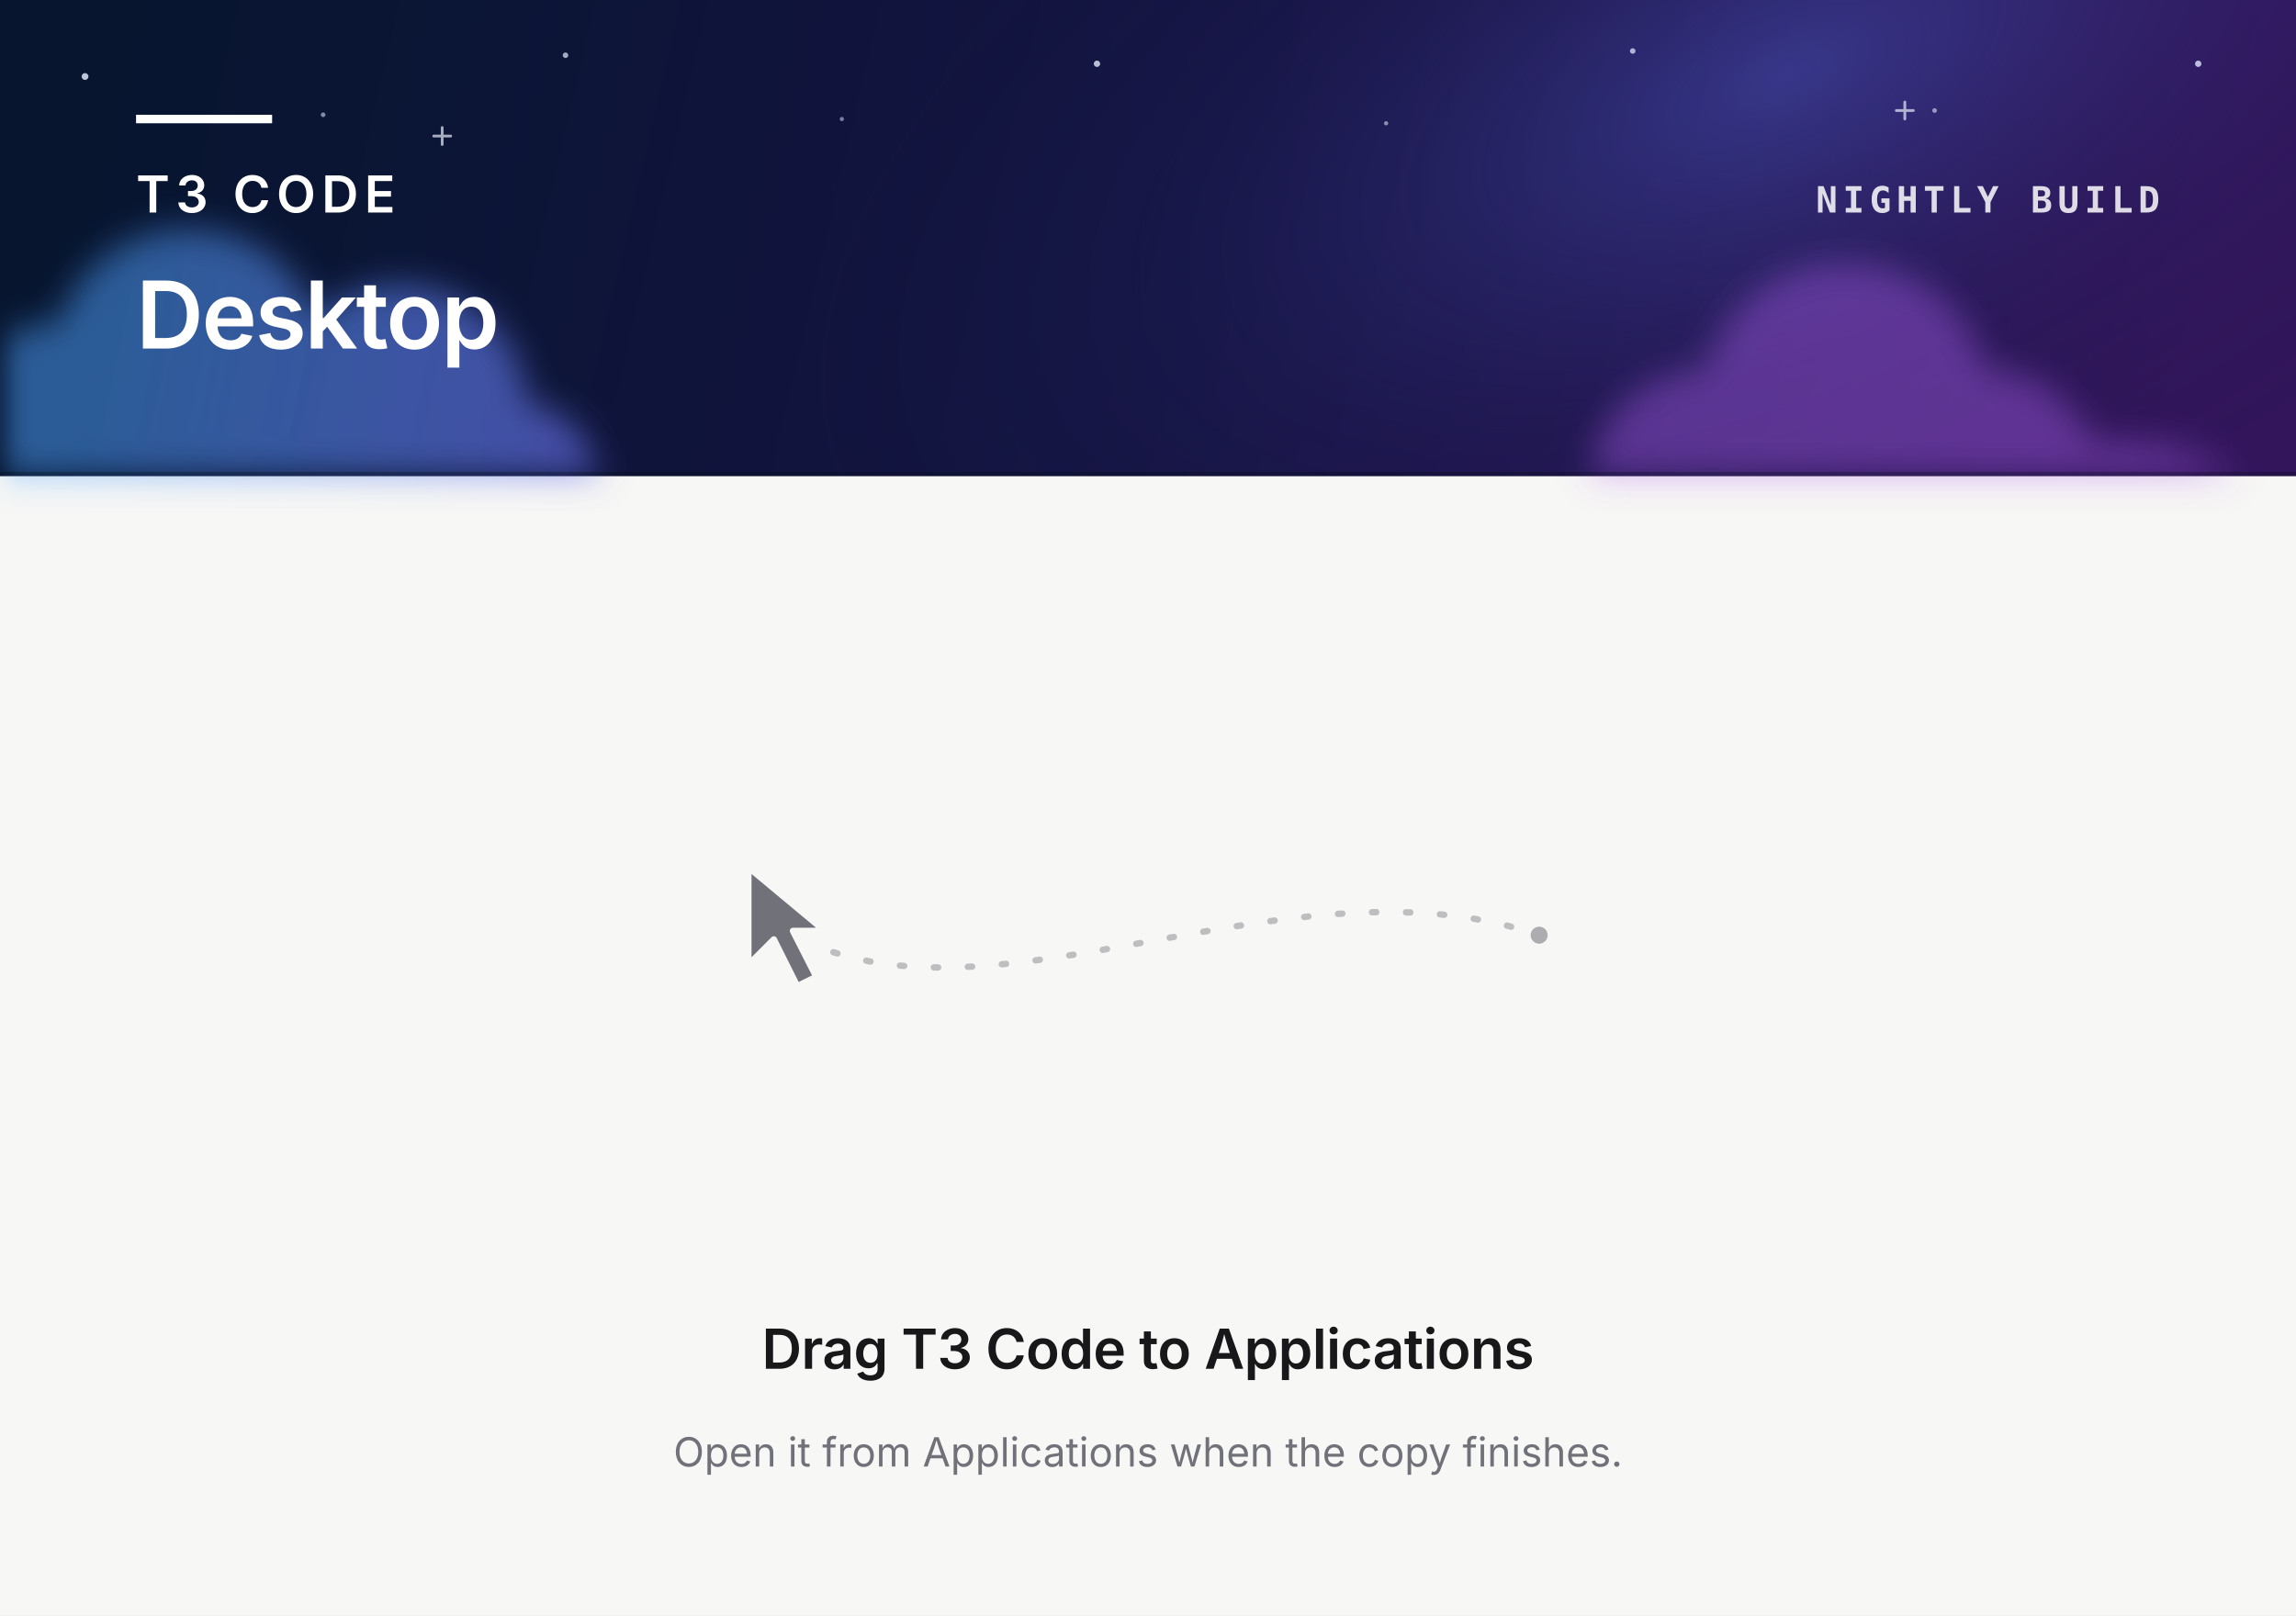
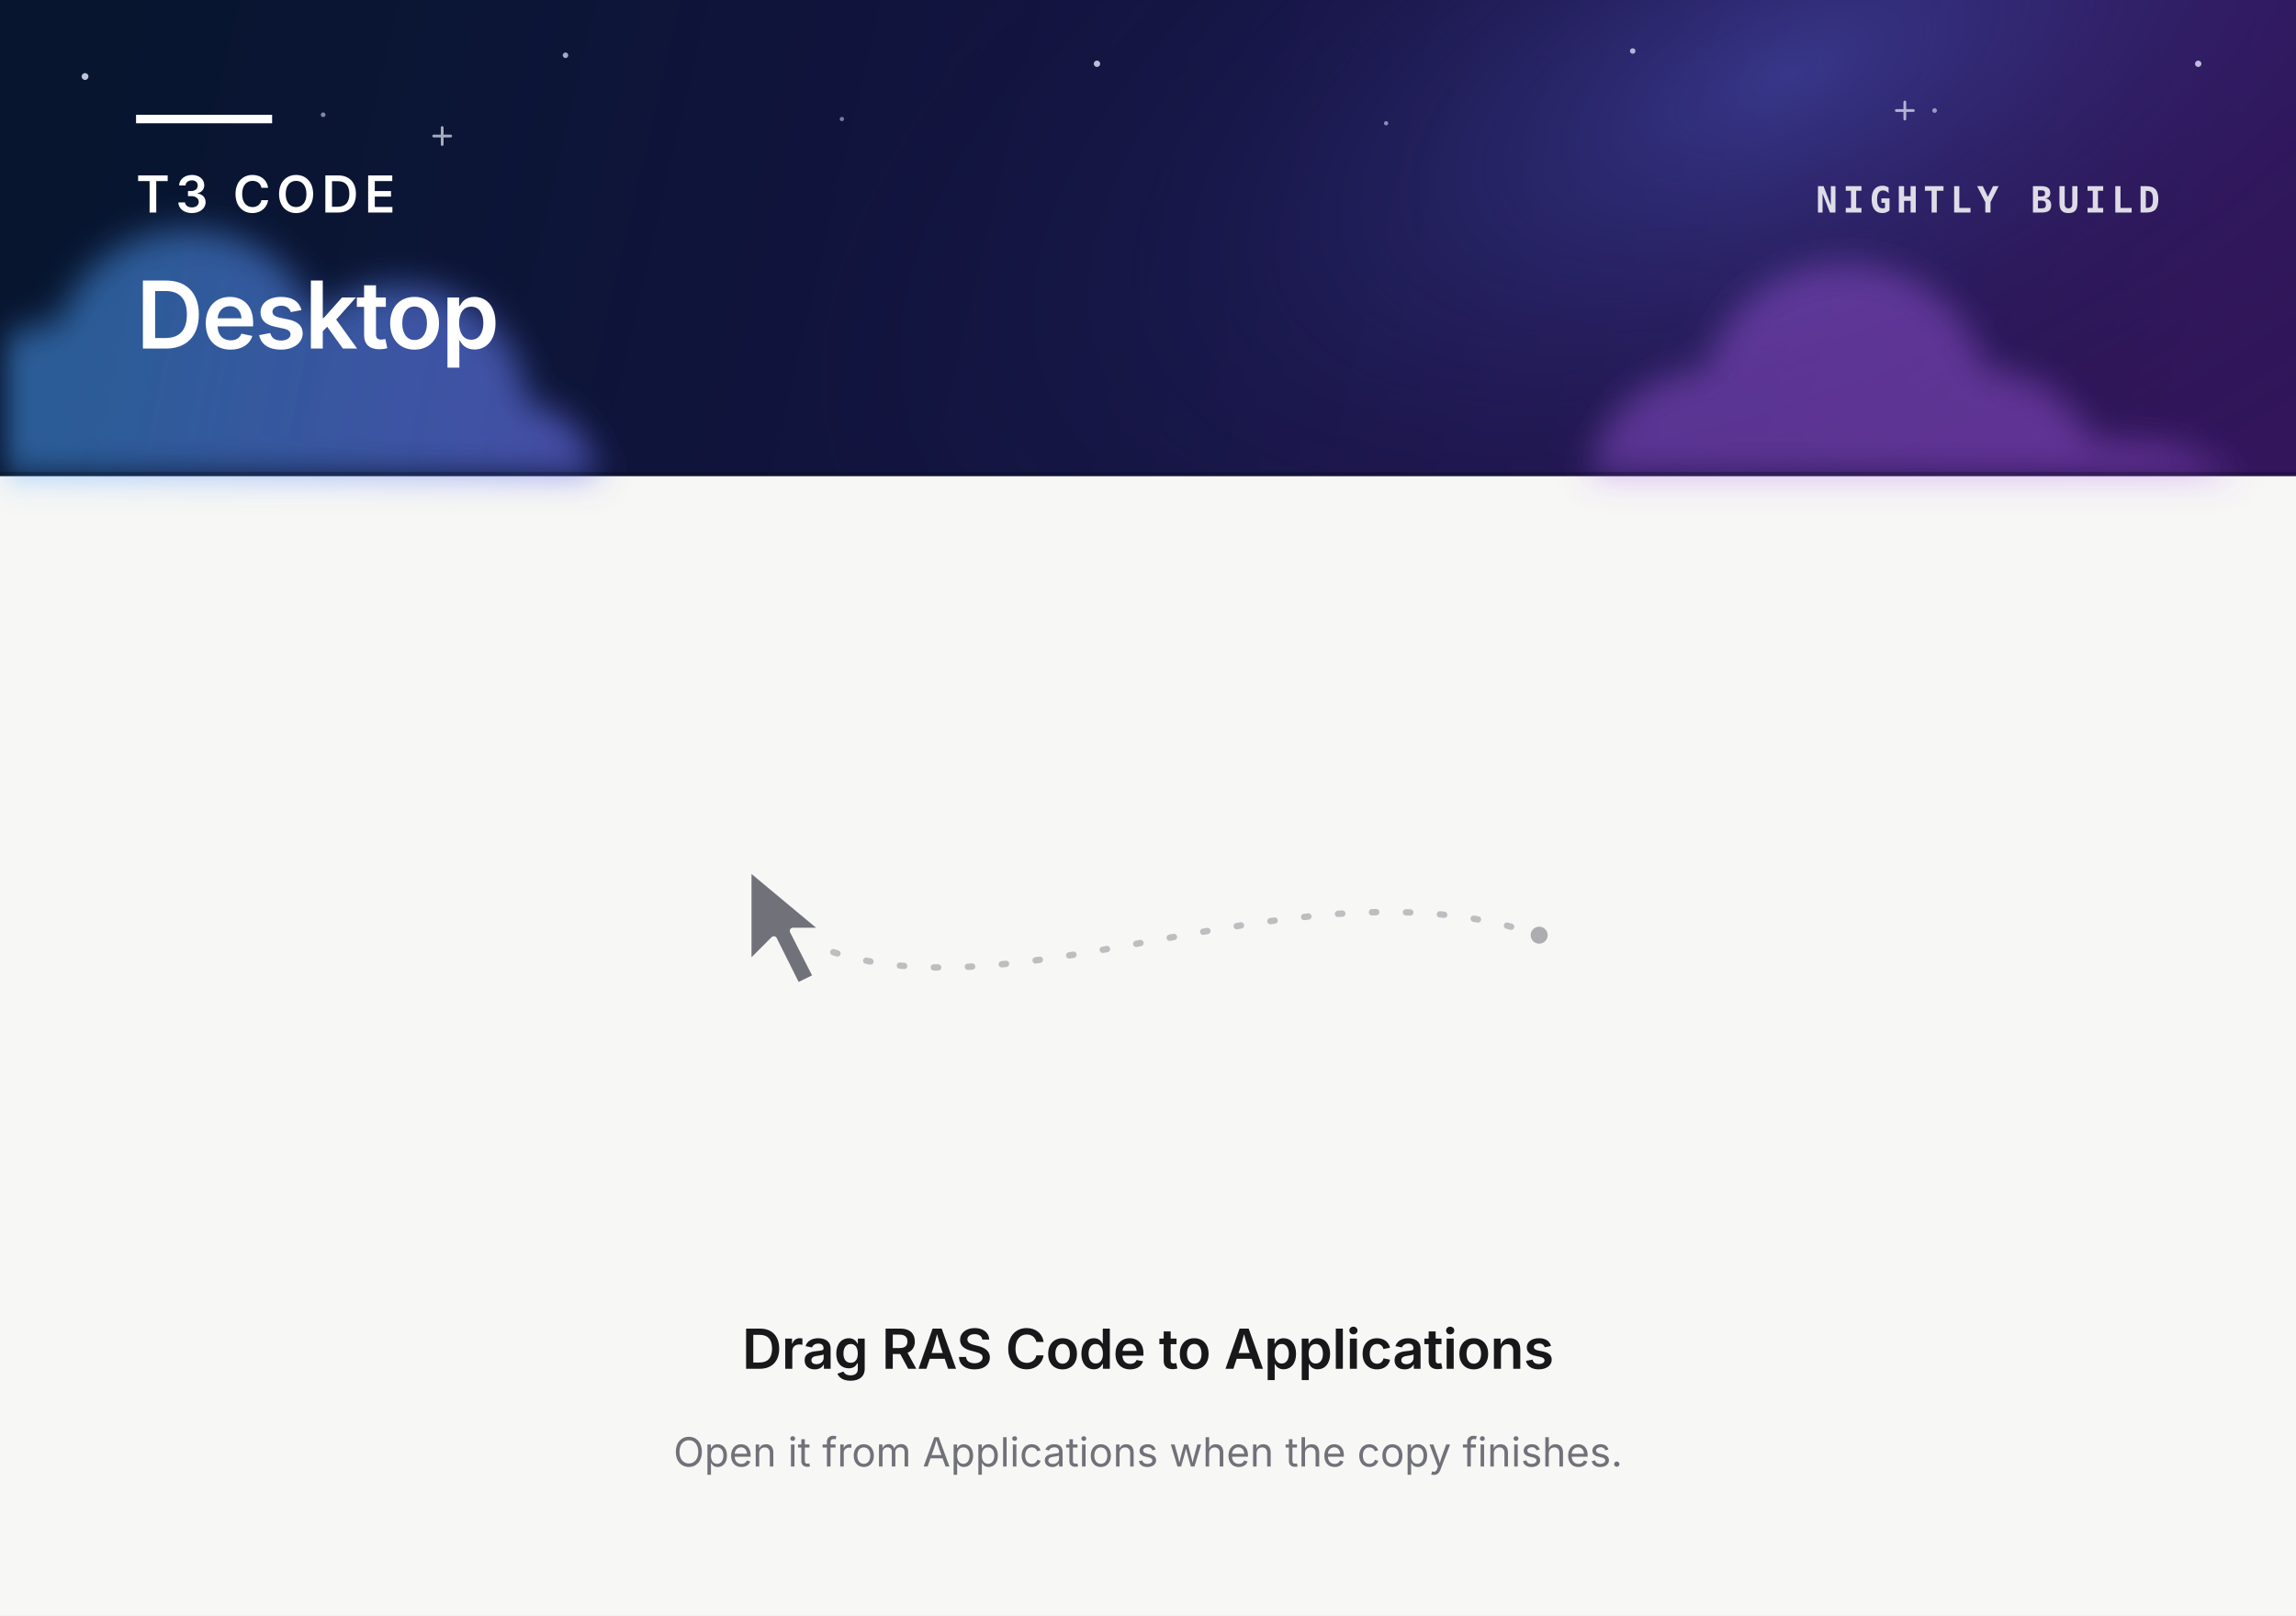
<svg xmlns="http://www.w3.org/2000/svg" width="1080" height="760" viewBox="0 0 540 380" fill="none">
  <defs>
    <linearGradient id="night-sky" x1="28" y1="0" x2="510" y2="112" gradientUnits="userSpaceOnUse">
      <stop stop-color="#07152F" />
      <stop offset="0.52" stop-color="#151443" />
      <stop offset="1" stop-color="#32155B" />
    </linearGradient>
    <radialGradient id="night-glow" cx="0" cy="0" r="1" gradientUnits="userSpaceOnUse" gradientTransform="translate(420 18) rotate(157) scale(260 126)">
      <stop stop-color="#5165D8" stop-opacity="0.42" />
      <stop offset="0.55" stop-color="#283075" stop-opacity="0.15" />
      <stop offset="1" stop-color="#111635" stop-opacity="0" />
    </radialGradient>
    <linearGradient id="night-cloud" x1="18" y1="62" x2="260" y2="112" gradientUnits="userSpaceOnUse">
      <stop stop-color="#4EA4FF" stop-opacity="0.5" />
      <stop offset="0.52" stop-color="#696FEA" stop-opacity="0.62" />
      <stop offset="1" stop-color="#A85BEA" stop-opacity="0.5" />
    </linearGradient>
    <filter id="night-soft" x="-24" y="35" width="588" height="101" filterUnits="userSpaceOnUse">
      <feGaussianBlur stdDeviation="4" />
    </filter>
  </defs>
  <rect width="540" height="380" fill="#F7F7F5" />
  <rect width="540" height="112" fill="url(#night-sky)" />
  <rect width="540" height="112" fill="url(#night-glow)" />
  <g fill="#E4EAFF">
    <circle cx="20" cy="18" r="0.8" opacity="0.82" />
    <circle cx="76" cy="27" r="0.55" opacity="0.55" />
    <circle cx="133" cy="13" r="0.65" opacity="0.7" />
    <circle cx="198" cy="28" r="0.5" opacity="0.5" />
    <circle cx="258" cy="15" r="0.75" opacity="0.8" />
    <circle cx="326" cy="29" r="0.5" opacity="0.55" />
    <circle cx="384" cy="12" r="0.65" opacity="0.72" />
    <circle cx="455" cy="26" r="0.55" opacity="0.58" />
    <circle cx="517" cy="15" r="0.75" opacity="0.78" />
  </g>
  <g stroke="#EEF2FF" stroke-linecap="round" stroke-width="0.65" opacity="0.68">
    <path d="M104 30V34M102 32H106" />
    <path d="M448 24V28M446 26H450" />
  </g>
  <g filter="url(#night-soft)">
    <path d="M-12 112V101C-12 87 0 76 14 76C18 63 30 54 44 54C58 54 70 62 74 75C79 70 86 67 94 67C110 67 123 79 124 95C132 96 138 101 141 112H-12Z" fill="url(#night-cloud)" />
    <path d="M374 112C375 98 387 87 401 87C405 72 418 62 434 62C450 62 463 72 467 87C478 87 488 94 492 104C506 103 518 106 526 112H374Z" fill="url(#night-cloud)" opacity="0.82" />
  </g>
  <path d="M0 111.5H540" stroke="#050A19" stroke-opacity="0.3" />
  <path d="M32 28H64" stroke="#FFFFFF" stroke-width="2" />
  <g font-family="-apple-system, BlinkMacSystemFont, sans-serif" fill="#FFFFFF">
    <text x="32" y="50" font-size="12" font-weight="600" letter-spacing="1.4">T3 CODE</text>
    <text x="32" y="82" font-size="22" font-weight="600" letter-spacing="-0.45">Desktop</text>
    <text x="508" y="50" text-anchor="end" font-family="ui-monospace, SFMono-Regular, Menlo, monospace" font-size="8.5" font-weight="600" letter-spacing="1.2" opacity="0.84">NIGHTLY BUILD</text>
  </g>
  <path d="M196 224C242 239 307 201 362 220" stroke="#71717A" stroke-width="1.5" stroke-linecap="round" stroke-dasharray="1 7" opacity="0.42" />
  <circle cx="362" cy="220" r="2" fill="#71717A" opacity="0.55" />
  <path d="M176 204V227L182 221L187.5 232L192 229.8L186.5 219H194L176 204Z" fill="#71717A" stroke="#F7F7F5" stroke-width="1.5" stroke-linejoin="round" />
  <g font-family="-apple-system, BlinkMacSystemFont, sans-serif" text-anchor="middle">
-     <text x="270" y="322" font-size="13" font-weight="600" letter-spacing="-0.1" fill="#18181B">Drag T3 Code to Applications</text>
+     <text x="270" y="322" font-size="13" font-weight="600" letter-spacing="-0.1" fill="#18181B">Drag RAS Code to Applications</text>
    <text x="270" y="345" font-size="9.5" fill="#71717A">Open it from Applications when the copy finishes.</text>
  </g>
</svg>
